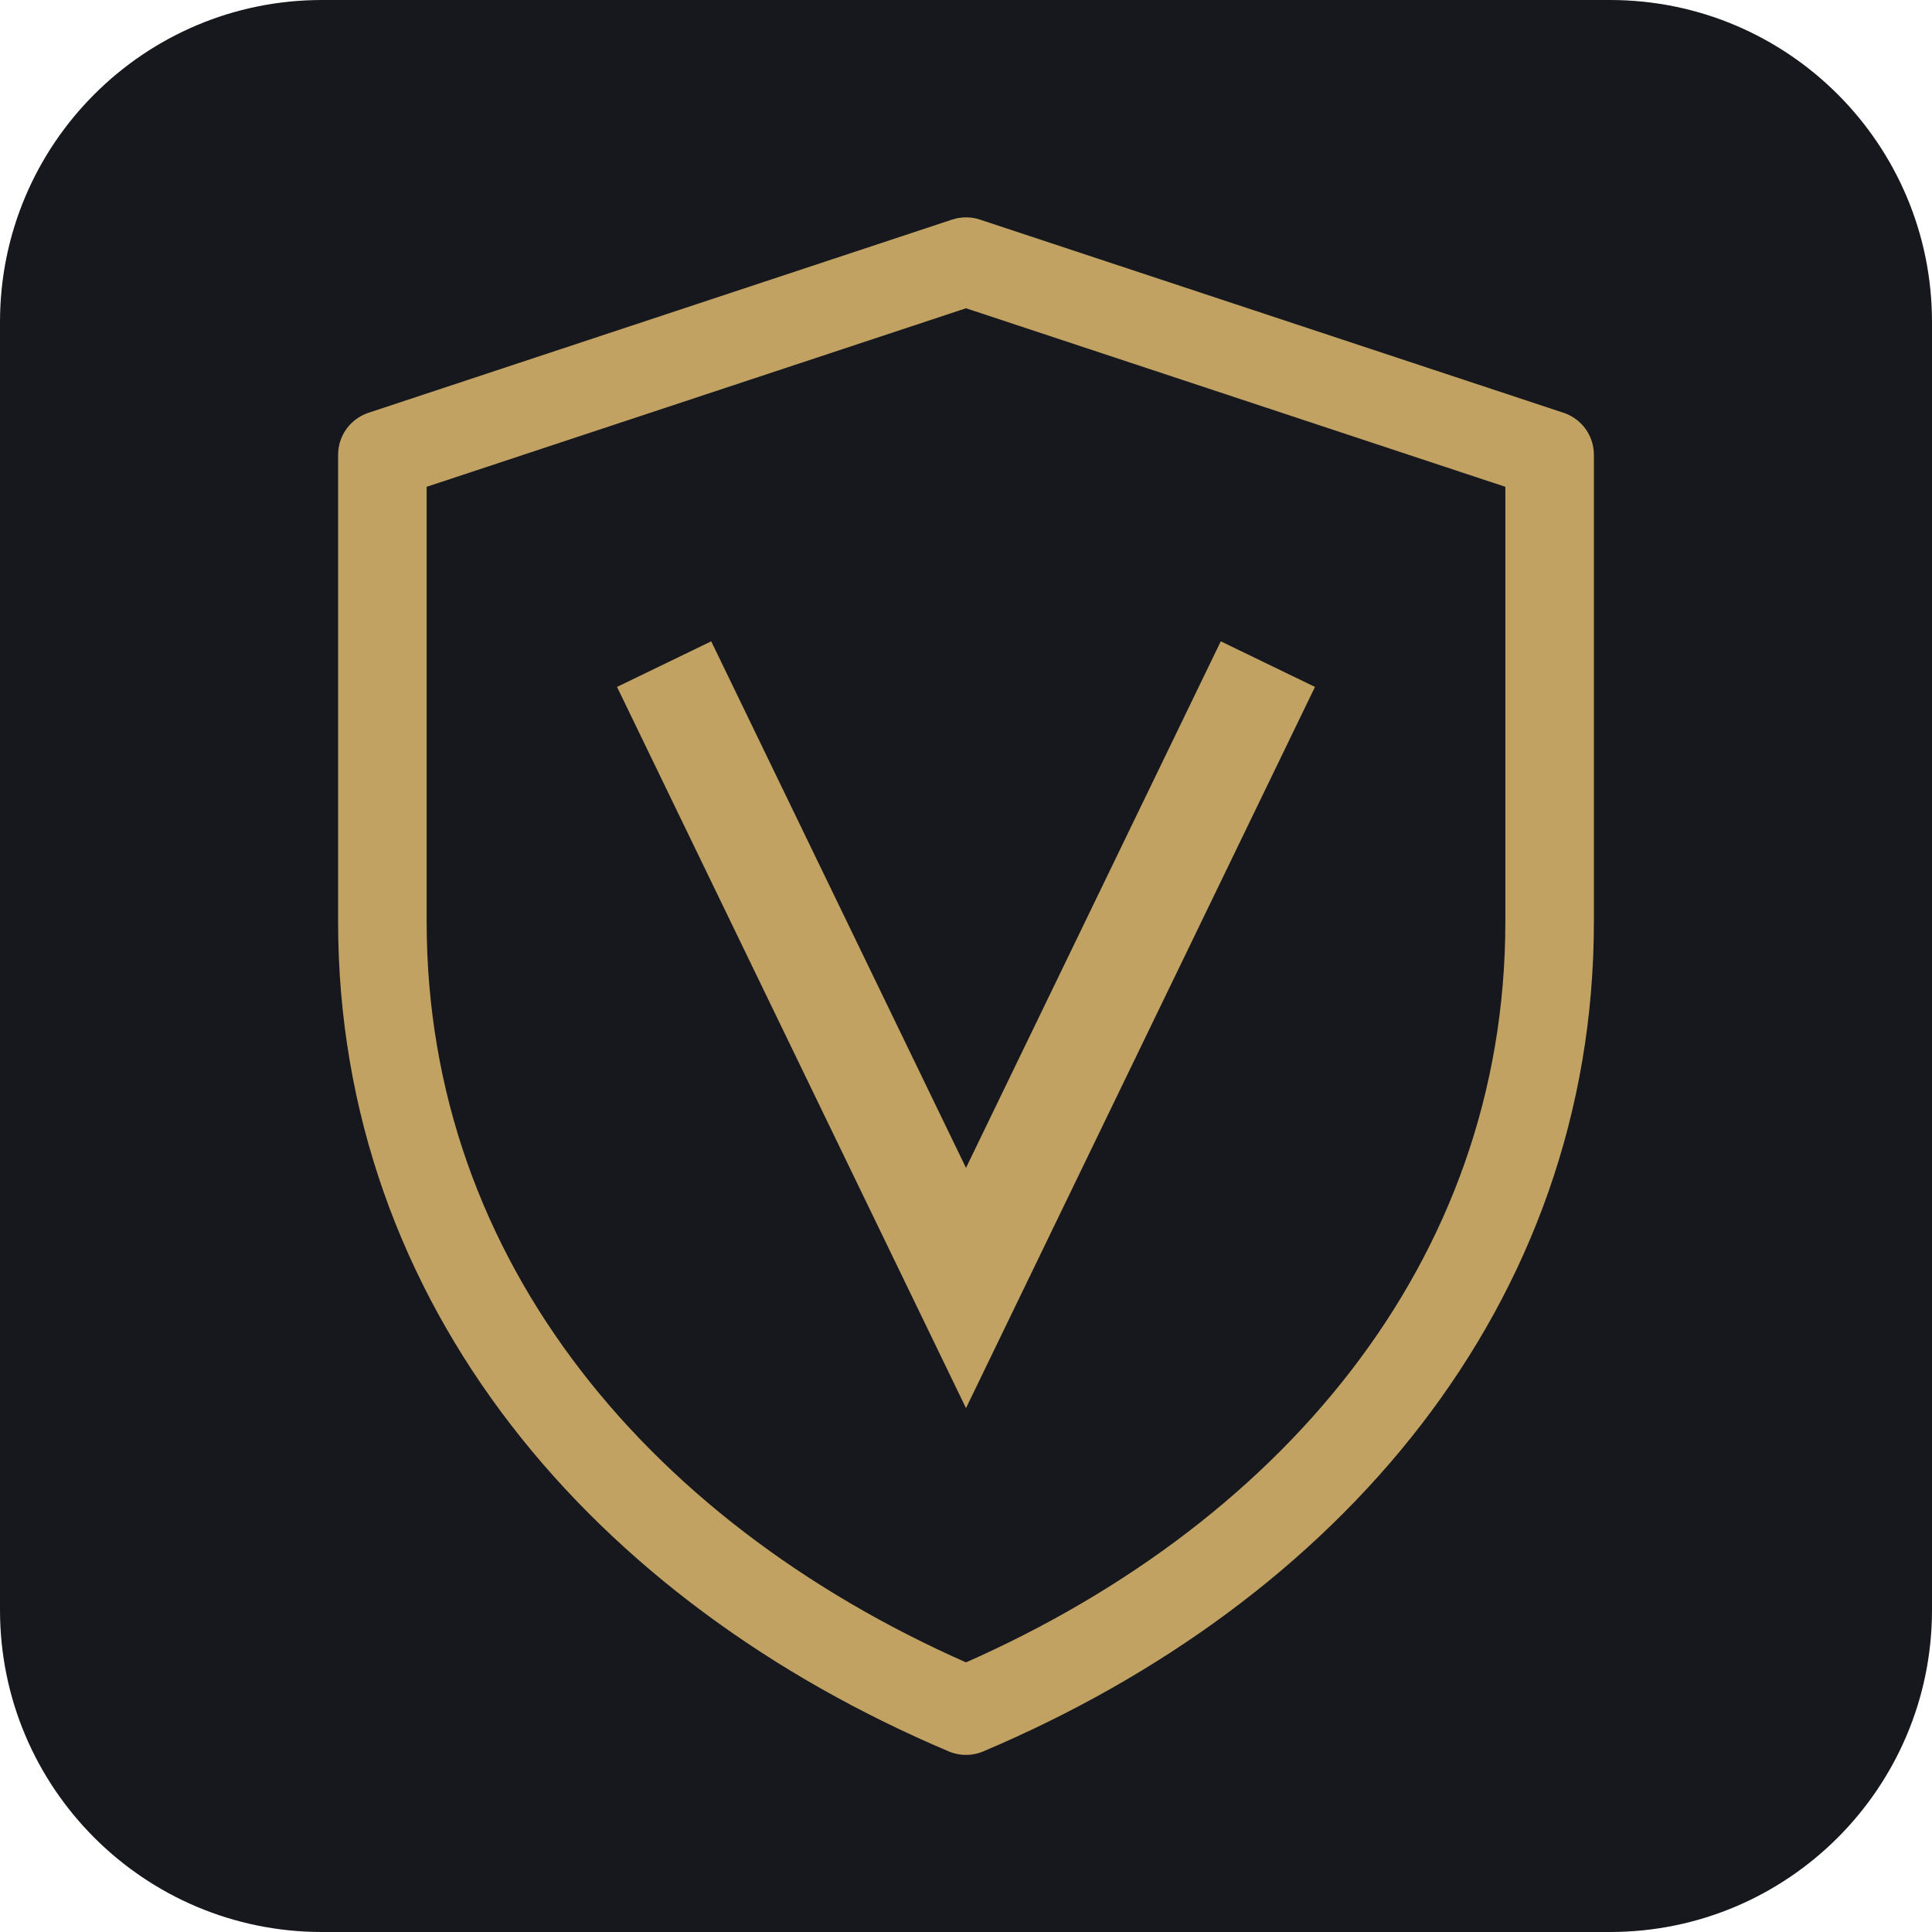
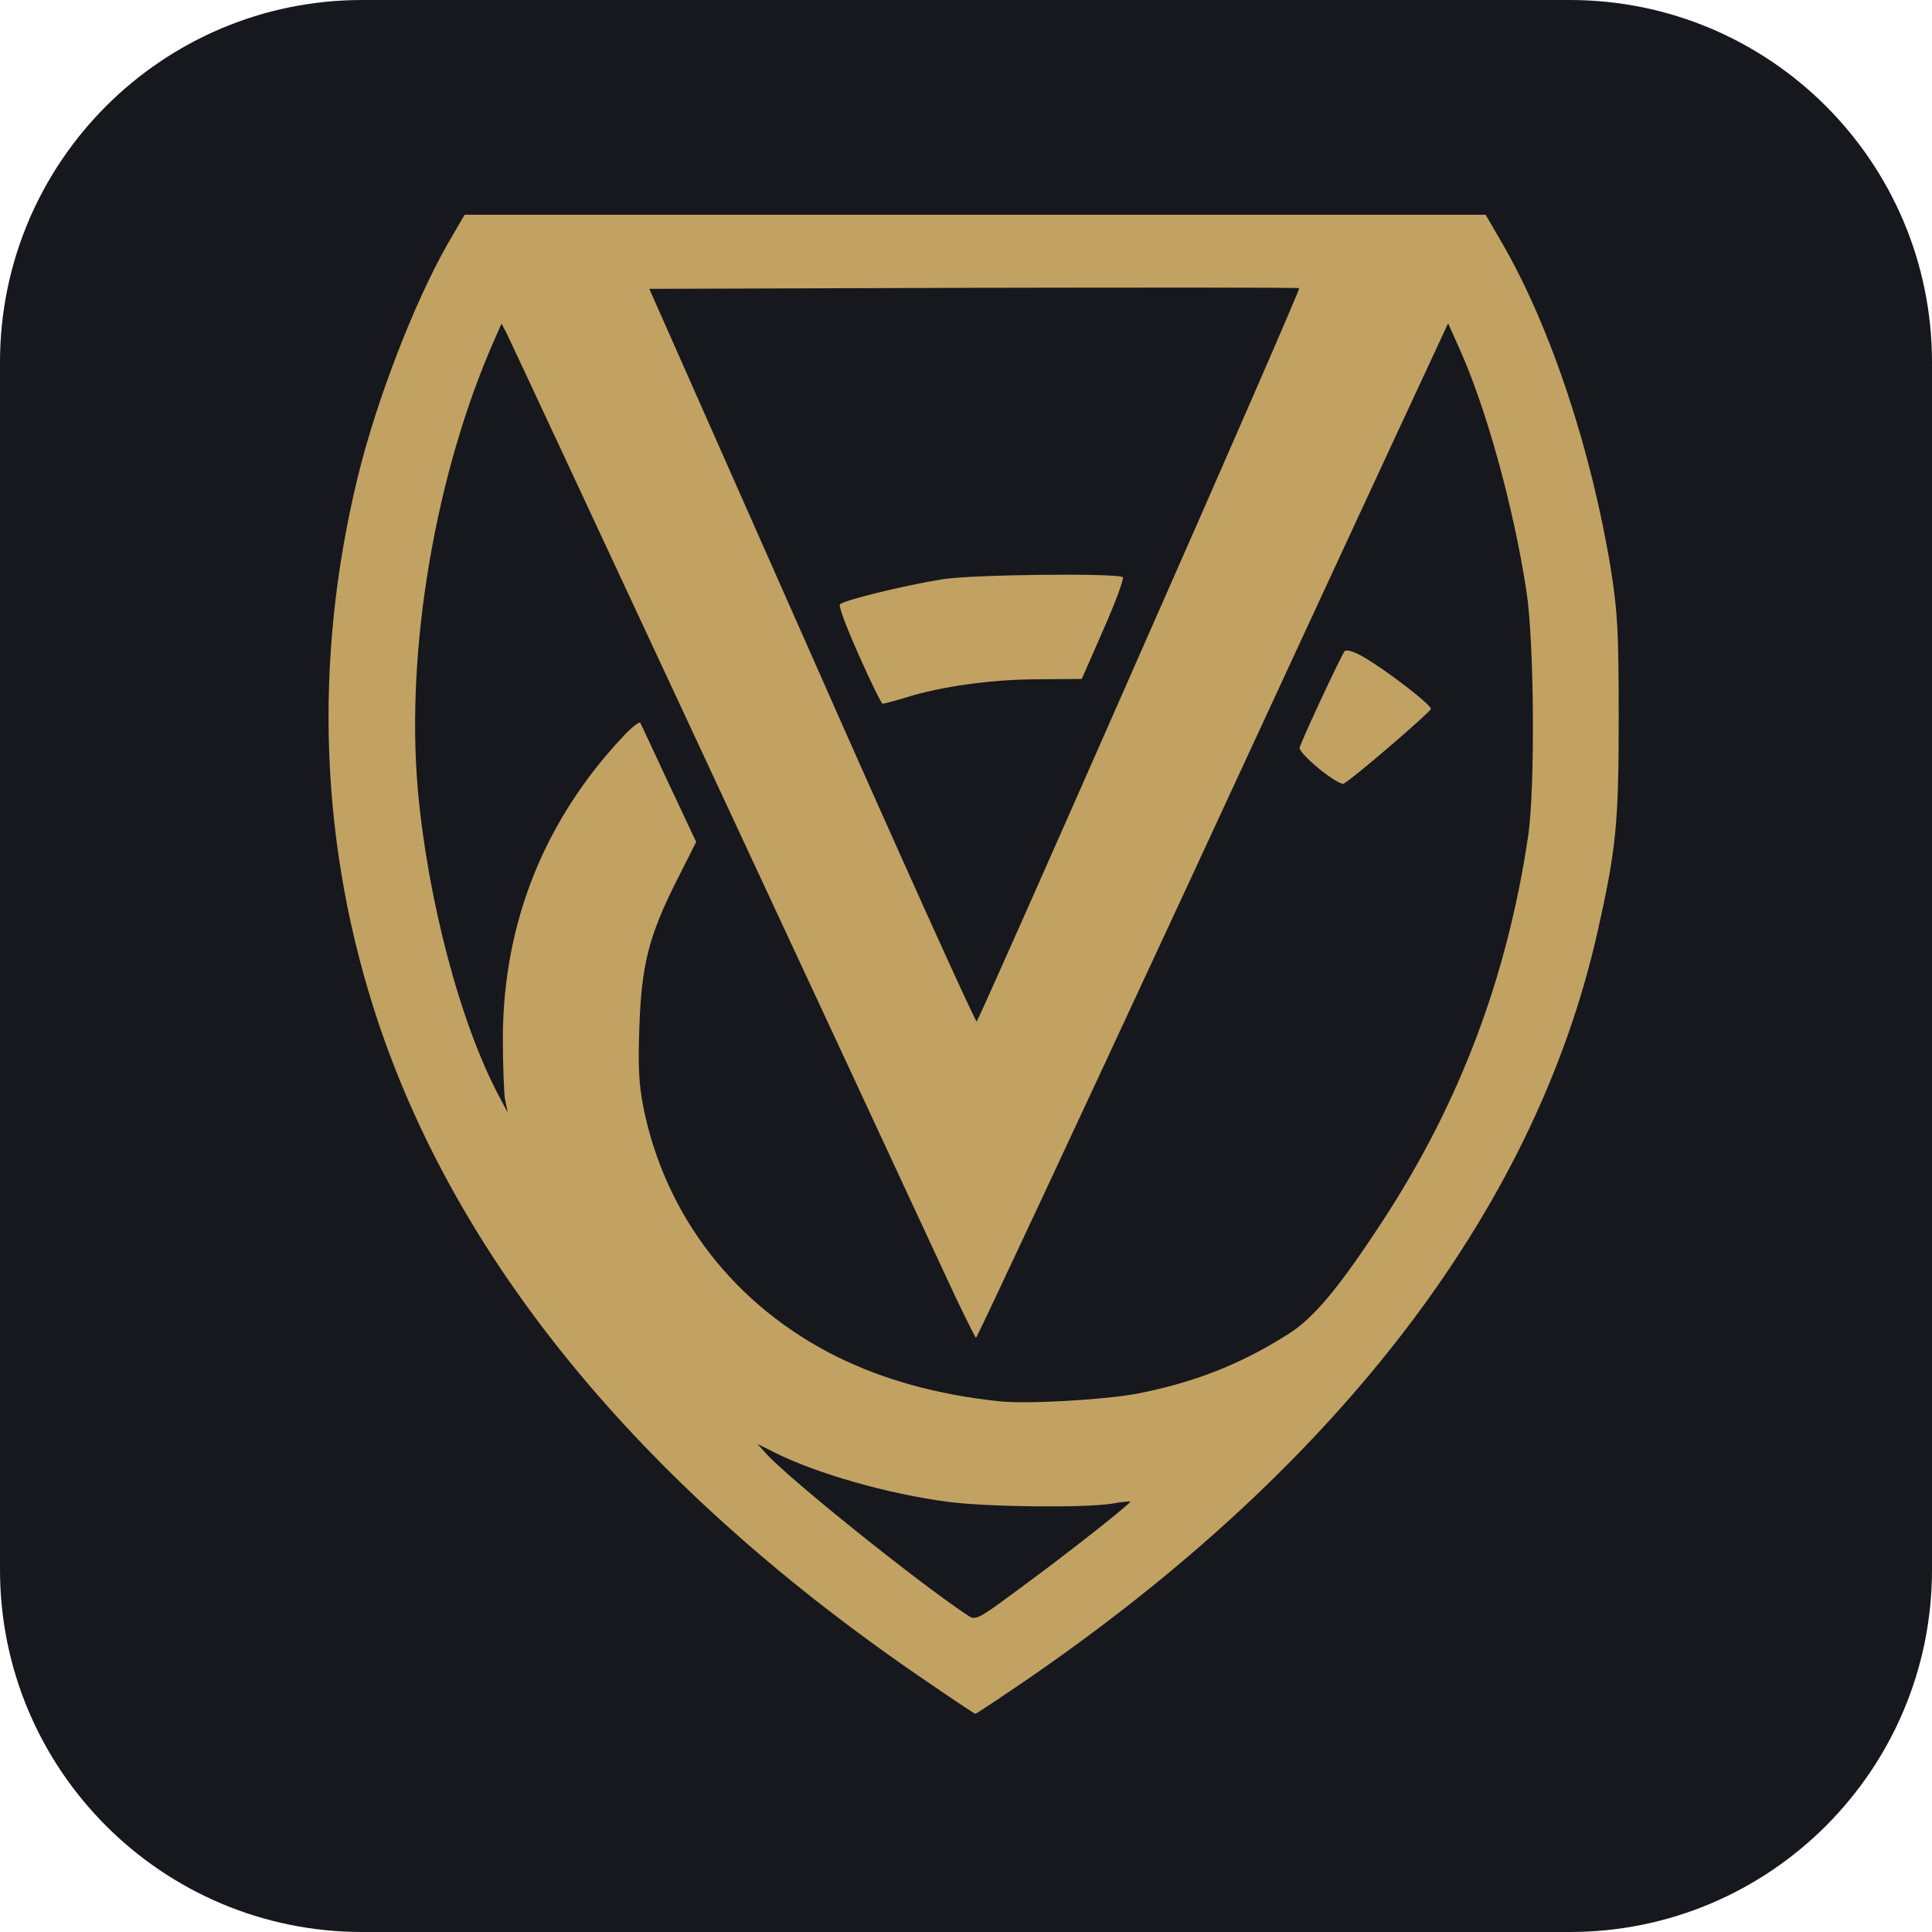
- <svg xmlns="http://www.w3.org/2000/svg" viewBox="0 0 48 48" fill="none">
-   <rect width="48" height="48" rx="8" fill="#16181d" />
-   <path d="M24 6.5 38.5 11.3v11.6c0 9-6 16-14.5 19.6C15.5 38.9 9.5 31.9 9.5 22.9V11.3L24 6.5Z" stroke="#c2a263" stroke-width="2.2" stroke-linejoin="round" />
-   <path d="M16.5 16.5 24 32l7.5-15.5" stroke="#c2a263" stroke-width="2.6" />
+ <svg xmlns="http://www.w3.org/2000/svg" viewBox="0 0 64 64">
+   <rect width="64" height="64" rx="12" fill="#16181d" />
+   <svg x="9" y="7" width="46" height="50" viewBox="66 44 382 438">
+     <path fill="#c2a263" fill-rule="evenodd" d="M245.9 470.8C164.7 415.7 110.5 350.7 86.6 279.8C69.5 228.9 67.4 174.9 80.5 121.1C86.0 98.6 96.9 70.5 106.5 53.6L111.5 45.0L259.6 45.0L407.8 45.0L412.9 53.8C426.9 78.2 438.6 113.8 444.2 148.3C446.1 160.6 446.4 166.1 446.4 191.0C446.4 221.5 445.7 229.0 440.3 252.9C422.0 334.7 363.1 410.8 269.2 473.8C264.2 477.2 259.9 480.0 259.7 480.0C259.5 480.0 253.3 475.9 245.9 470.8ZM276.0 441.1C288.1 432.2 305.1 418.7 304.7 418.4C304.6 418.3 302.2 418.5 299.5 419.0C291.4 420.3 263.4 420.0 251.8 418.5C234.3 416.2 213.7 410.3 201.5 404.2L196.5 401.7L199.0 404.5C205.7 411.9 243.0 441.8 257.0 451.1C260.0 453.1 259.3 453.5 276.0 441.1ZM306.7 387.1C323.4 383.8 336.7 378.6 350.7 369.7C357.9 365.1 365.1 356.6 377.9 337.0C400.2 302.9 414.0 266.4 420.1 225.5C422.2 211.6 421.9 168.5 419.6 154.0C415.8 129.3 407.8 100.5 399.9 83.2L396.9 76.5L389.7 92.0C385.7 100.5 355.0 166.8 321.5 239.2C287.9 311.6 260.2 370.9 259.9 370.9C259.7 370.9 255.3 362.1 250.3 351.2C229.9 307.1 124.8 81.5 123.6 79.2L122.2 76.6L120.1 81.4C103.1 119.9 94.4 170.8 97.9 211.5C100.7 243.4 110.2 279.6 121.5 300.8L124.0 305.5L123.2 301.5C122.9 299.3 122.6 291.2 122.6 283.5C122.8 250.4 134.6 220.8 157.4 196.5C160.0 193.7 162.3 191.9 162.5 192.5C162.8 193.0 166.5 201.0 170.8 210.2L178.7 227.0L172.8 238.7C164.9 254.5 162.8 262.8 162.2 281.1C161.8 292.4 162.1 297.5 163.4 304.1C169.8 335.7 190.0 361.7 219.6 376.4C233.2 383.1 248.7 387.4 266.5 389.3C274.5 390.2 297.0 388.9 306.7 387.1ZM307.4 172.6C333.1 114.4 353.9 66.6 353.7 66.3C353.5 66.1 310.9 66.1 259.2 66.2L165.1 66.5L212.3 173.1C238.2 231.8 259.8 279.5 260.1 279.1C260.5 278.8 281.8 230.8 307.4 172.6ZM359.5 205.8C356.2 203.1 353.6 200.3 353.8 199.7C354.4 197.4 366.1 172.4 366.9 171.6C367.5 171.1 369.7 171.8 372.3 173.3C379.2 177.3 392.0 187.2 391.9 188.4C391.8 189.3 369.6 208.4 366.6 210.1C366.0 210.4 362.8 208.5 359.5 205.8ZM226.0 173.0C222.6 165.4 220.0 158.7 220.4 158.1C221.0 157.0 238.4 152.7 250.0 150.8C258.0 149.4 301.3 148.9 302.5 150.2C302.9 150.6 300.4 157.4 296.9 165.3L290.6 179.7L277.9 179.8C264.6 179.8 249.6 181.9 239.5 185.1C236.2 186.1 233.2 186.9 232.8 186.9C232.5 186.9 229.4 180.7 226.0 173.0Z" />
+   </svg>
</svg>
